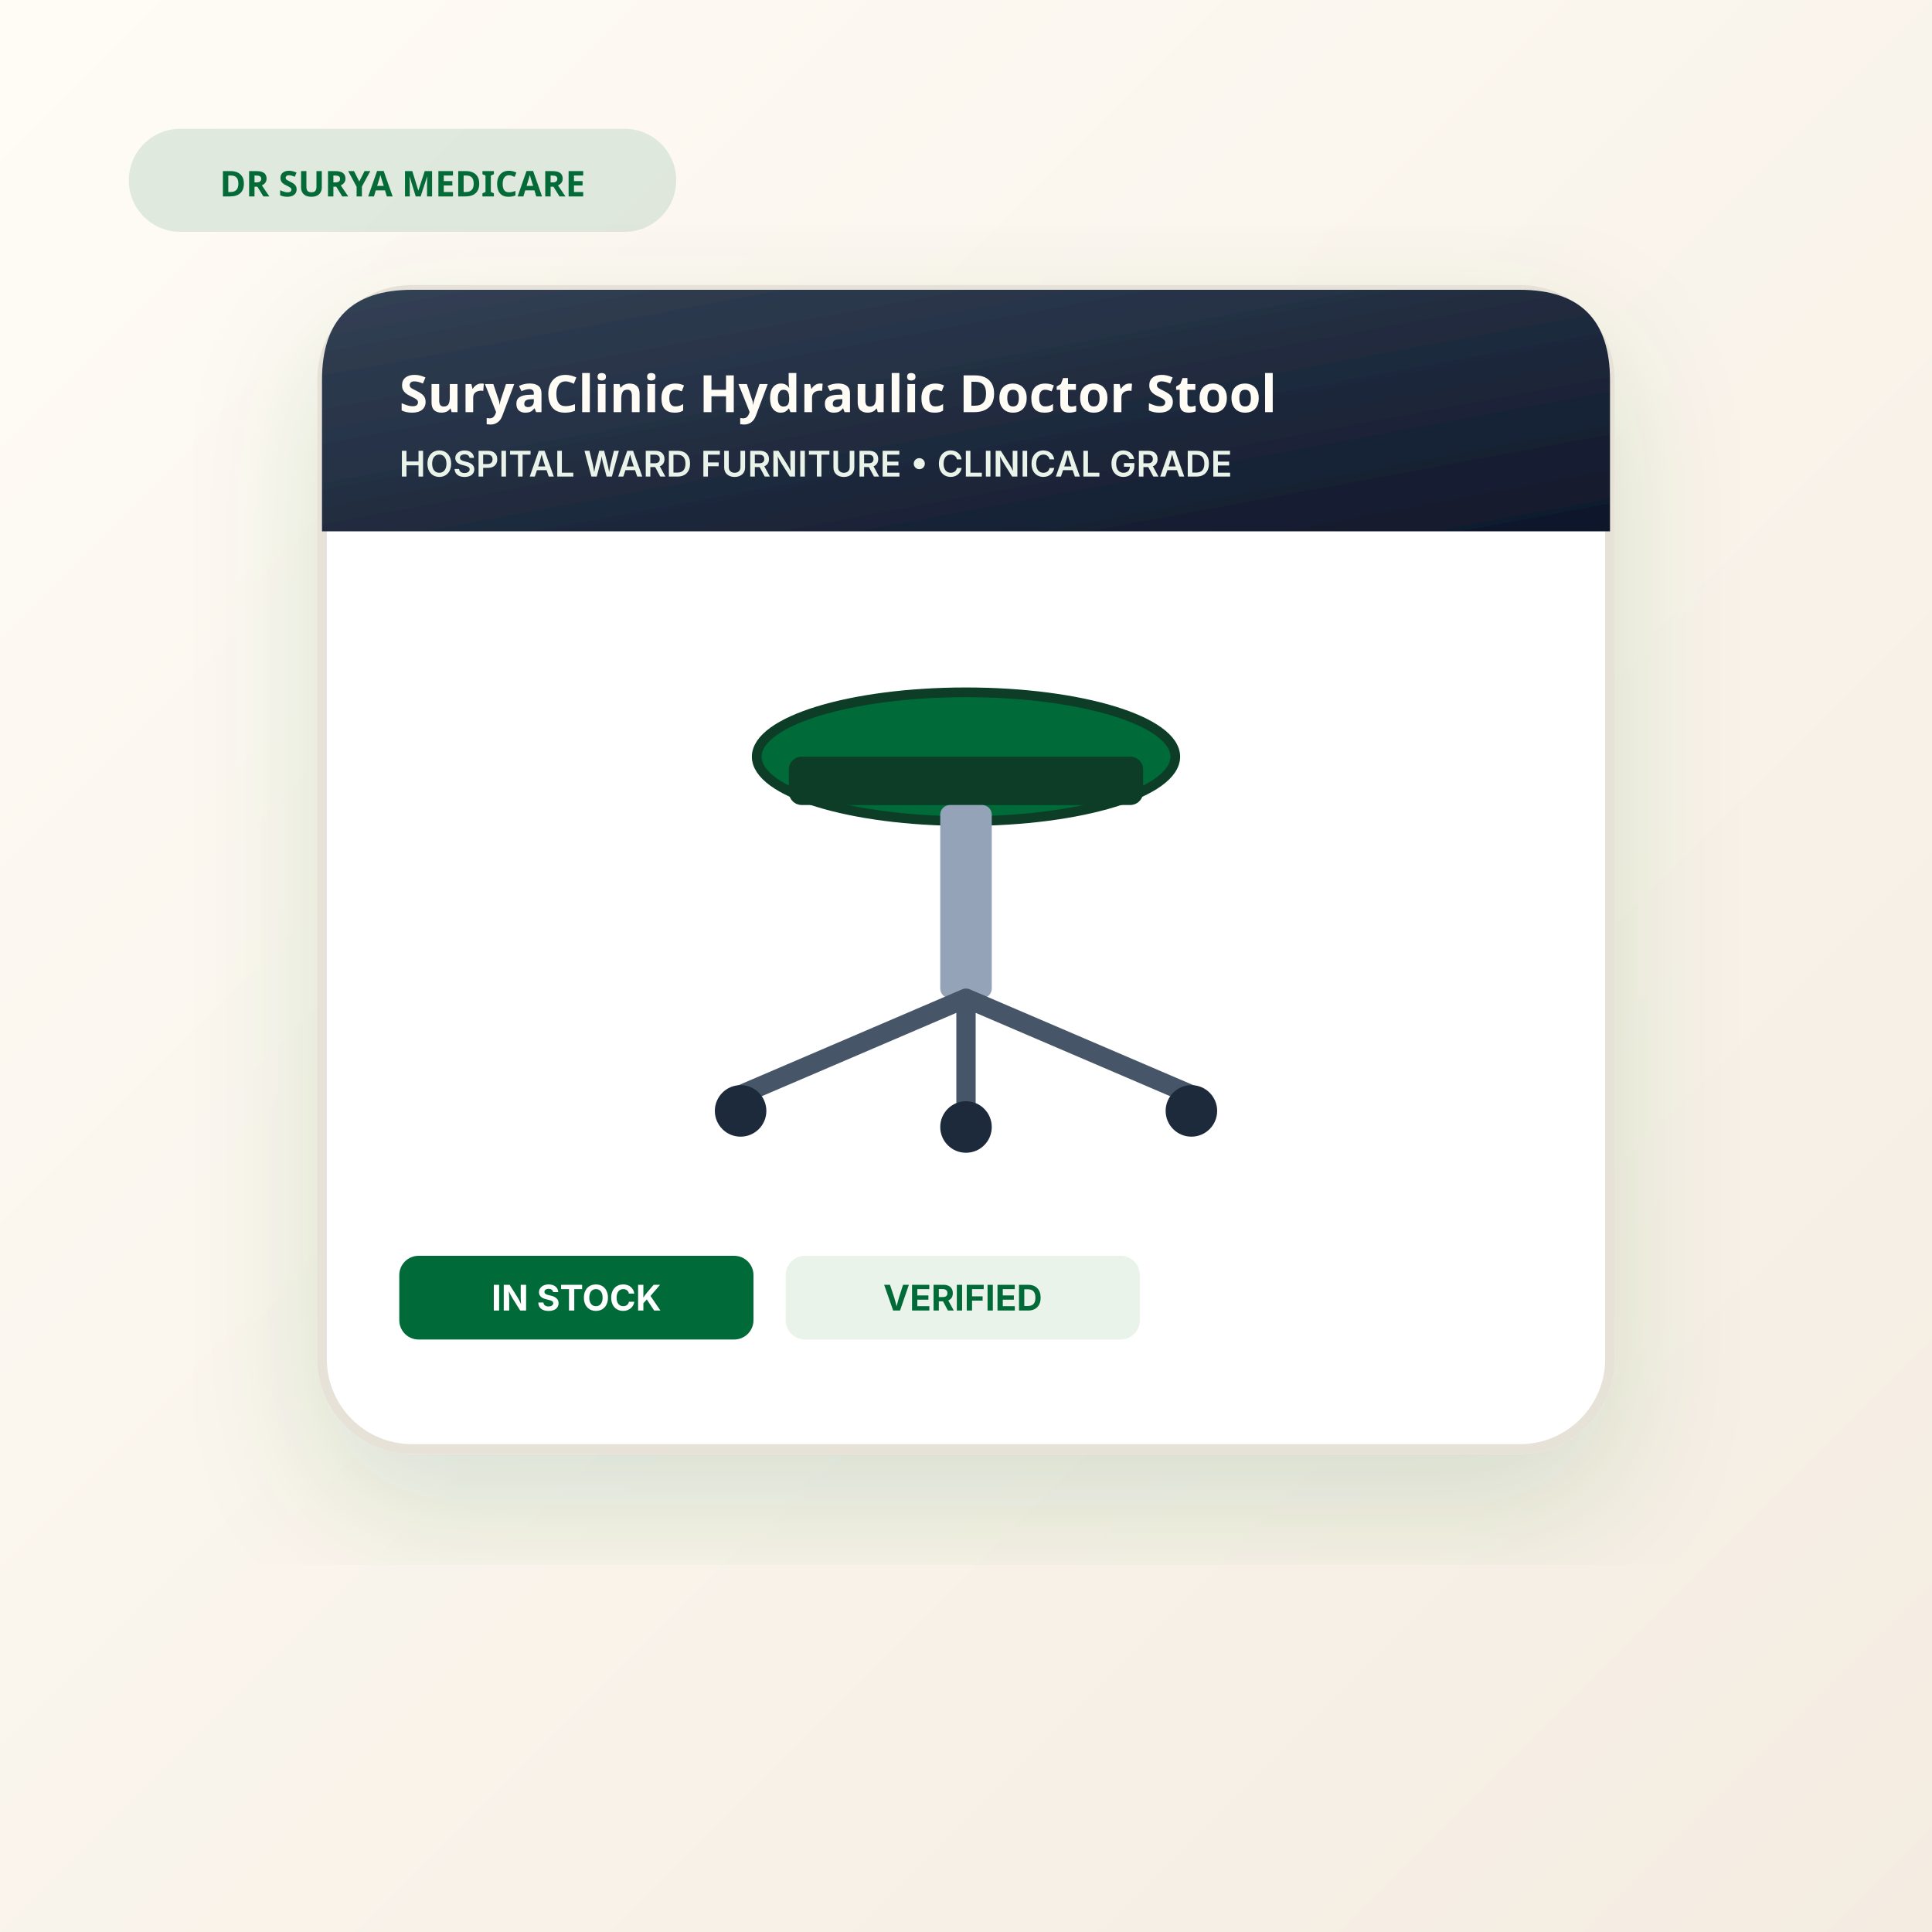
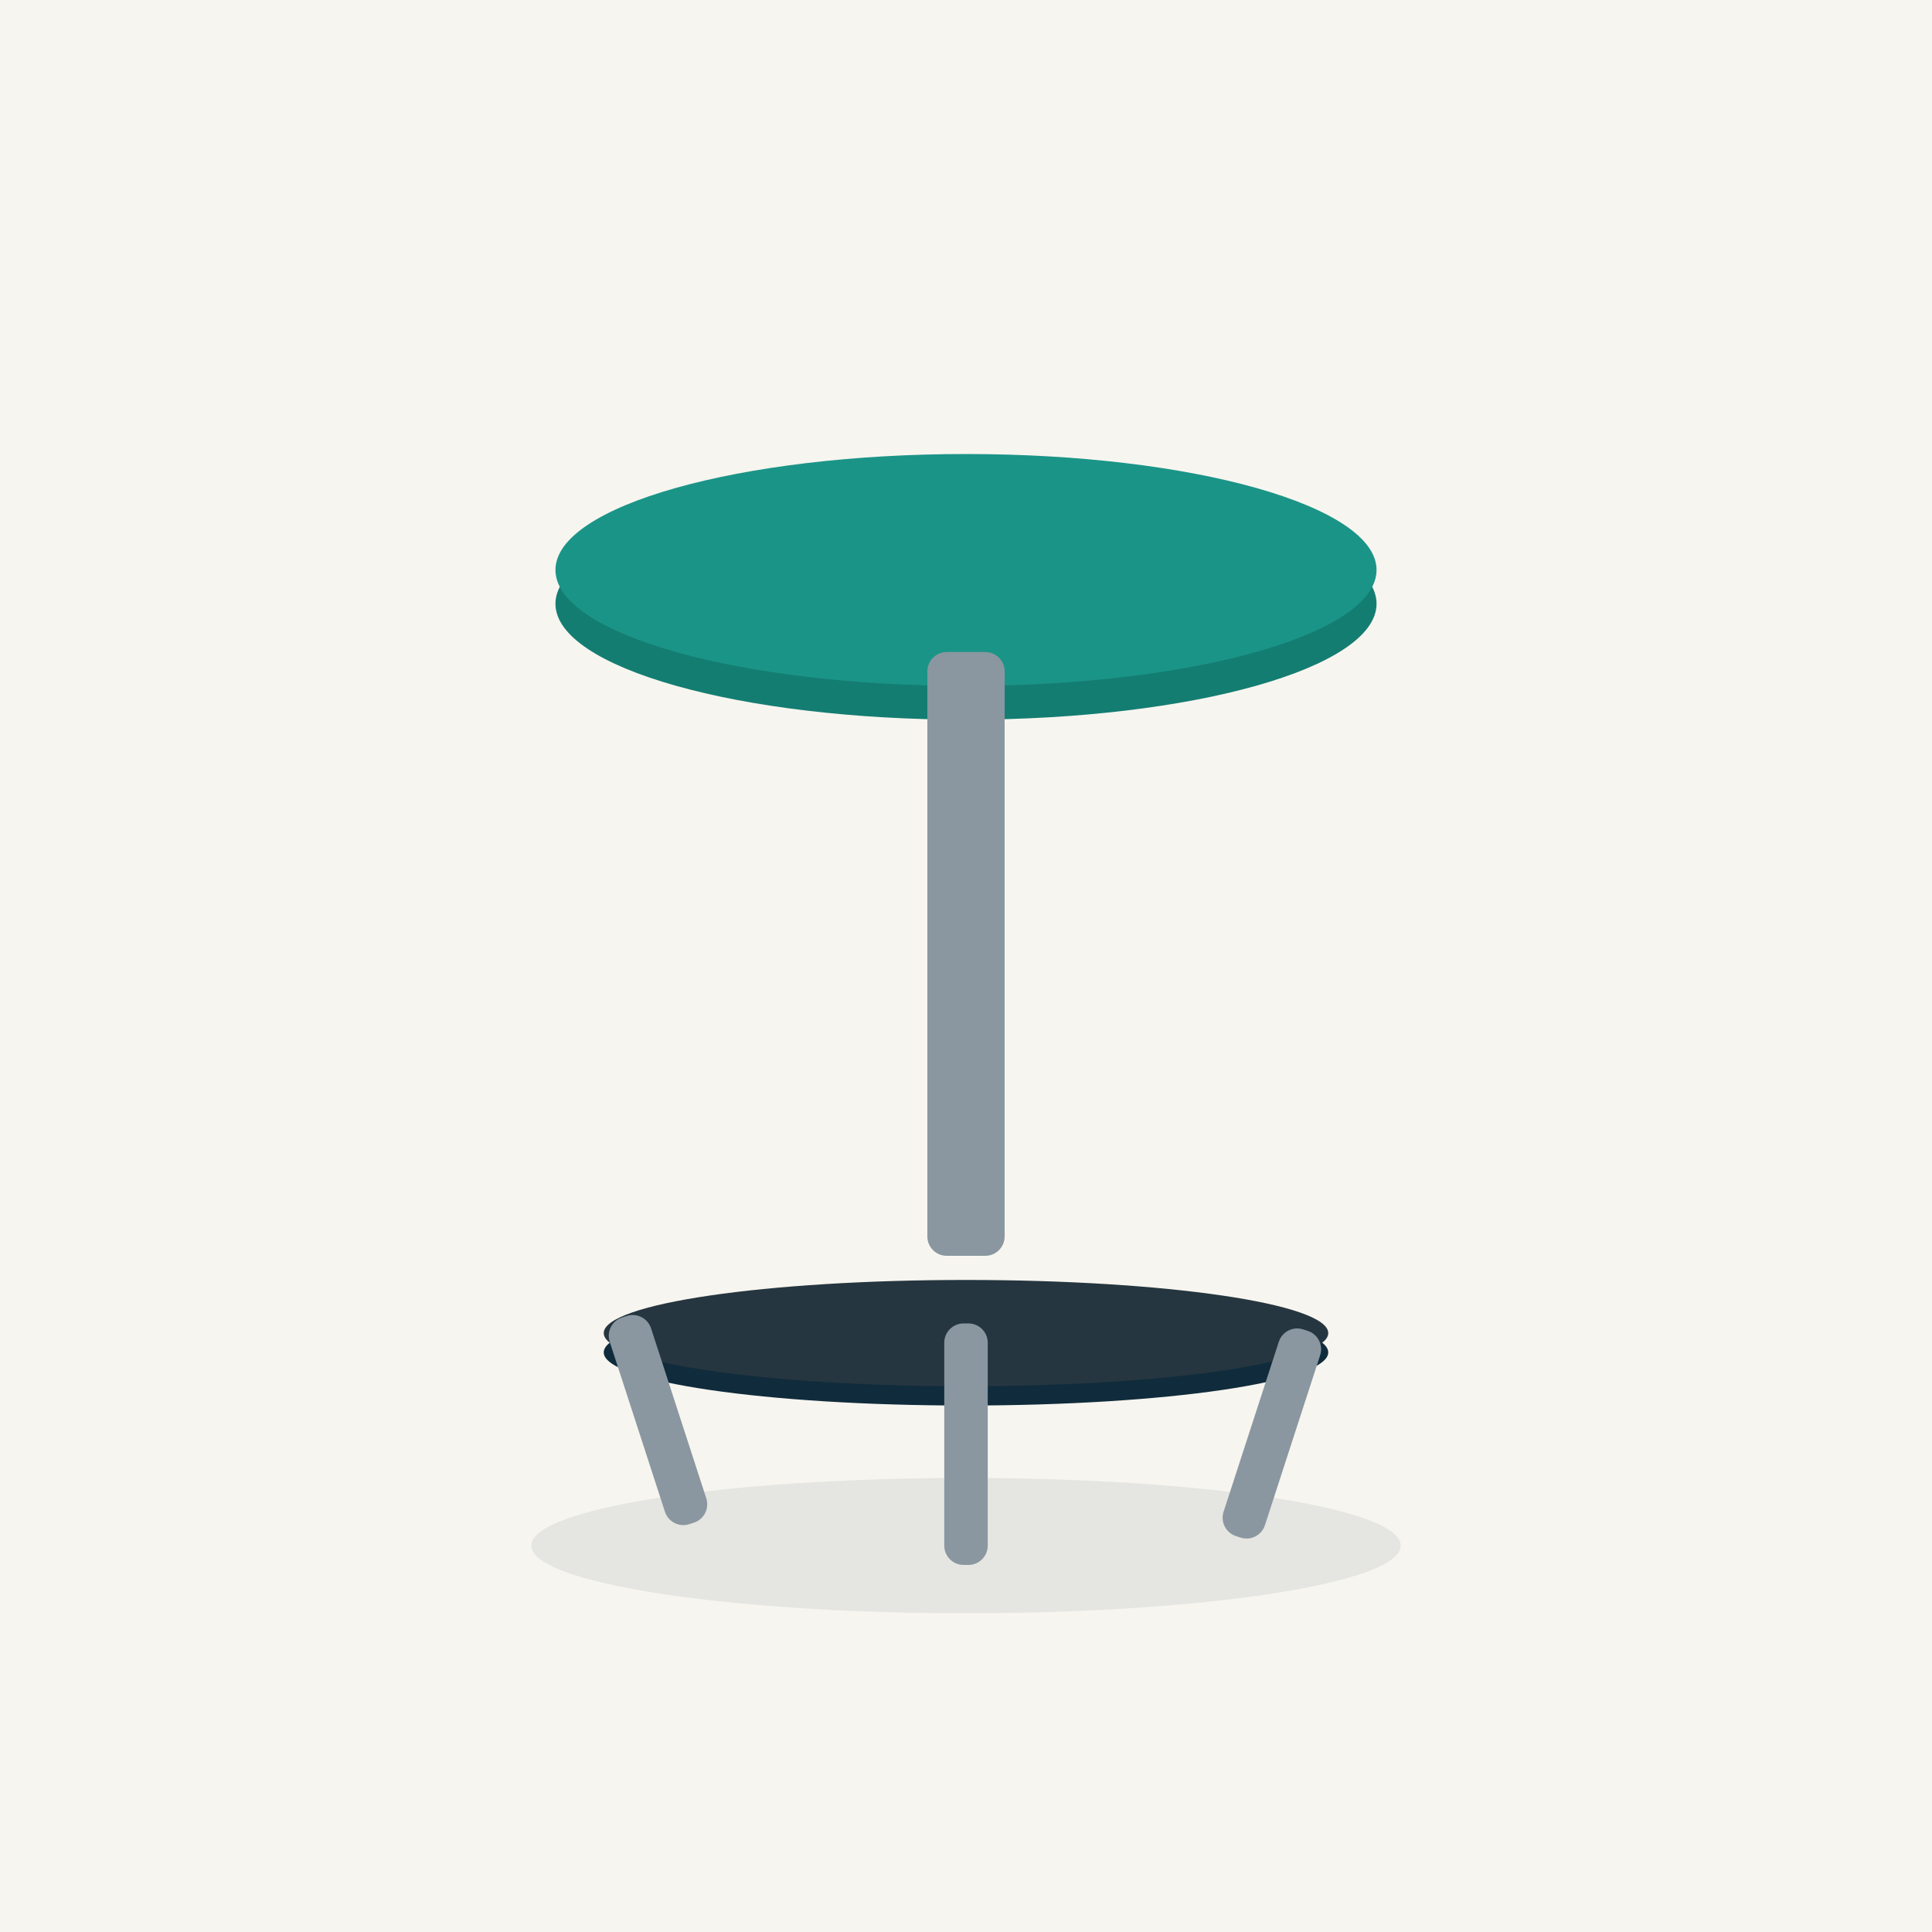
- <svg xmlns="http://www.w3.org/2000/svg" viewBox="0 0 600 600" width="600" height="600">
-   <defs>
-     <linearGradient id="bg_stool" x1="0" y1="0" x2="1" y2="1">
-       <stop offset="0%" stop-color="#FFFCF6" />
-       <stop offset="100%" stop-color="#F4ECE1" />
-     </linearGradient>
-     <linearGradient id="card_stool" x1="0" y1="0" x2="1" y2="1">
-       <stop offset="0%" stop-color="#334155" />
-       <stop offset="100%" stop-color="#0f172a" />
-     </linearGradient>
-     <filter id="sh_stool" x="-10%" y="-10%" width="120%" height="120%">
-       <feDropShadow dx="0" dy="16" stdDeviation="20" flood-color="#046A38" flood-opacity="0.14" />
-     </filter>
-   </defs>
-   <rect width="600" height="600" fill="url(#bg_stool)" />
-   <circle cx="300" cy="270" r="180" fill="#334155" opacity="0.08" />
-   <g filter="url(#sh_stool)" transform="translate(100, 90)">
-     <rect x="0" y="0" width="400" height="360" rx="28" fill="white" stroke="#E7E2D8" stroke-width="3" />
-     <path d="M0 28 Q0 0 28 0 L372 0 Q400 0 400 28 L400 75 L0 75 Z" fill="url(#card_stool)" />
-     <text x="24" y="38" font-family="Plus Jakarta Sans, sans-serif" font-weight="800" font-size="16" fill="#FFFCF6">SuryaClinic Hydraulic Doctor Stool</text>
-     <text x="24" y="58" font-family="Inter, sans-serif" font-weight="600" font-size="11" fill="#EAF3E9">HOSPITAL WARD FURNITURE • CLINICAL GRADE</text>
-     <g transform="translate(80, 110)">
-       <ellipse cx="120" cy="35" rx="65" ry="20" fill="#046A38" stroke="#073D27" stroke-width="3" />
-       <rect x="65" y="35" width="110" height="15" rx="4" fill="#073D27" />
-       <rect x="112" y="50" width="16" height="60" rx="3" fill="#94a3b8" />
-       <path d="M 120 110 L 50 140 M 120 110 L 190 140 M 120 110 L 120 145" stroke="#475569" stroke-width="6" stroke-linecap="round" />
-       <circle cx="50" cy="145" r="8" fill="#1e293b" />
-       <circle cx="120" cy="150" r="8" fill="#1e293b" />
-       <circle cx="190" cy="145" r="8" fill="#1e293b" />
-     </g>
-     <rect x="24" y="300" width="110" height="26" rx="6" fill="#046A38" />
-     <text x="79" y="317" font-family="Inter, sans-serif" font-weight="700" font-size="11" fill="white" text-anchor="middle">IN STOCK</text>
-     <rect x="144" y="300" width="110" height="26" rx="6" fill="#EAF3E9" />
-     <text x="199" y="317" font-family="Inter, sans-serif" font-weight="700" font-size="11" fill="#046A38" text-anchor="middle">VERIFIED</text>
-   </g>
-   <rect x="40" y="40" width="170" height="32" rx="16" fill="#046A38" opacity="0.12" />
-   <text x="125" y="61" font-family="Plus Jakarta Sans, sans-serif" font-weight="700" font-size="11" fill="#046A38" text-anchor="middle">DR SURYA MEDICARE</text>
+ <svg xmlns="http://www.w3.org/2000/svg" viewBox="0 0 800 800">
+   <rect width="800" height="800" fill="#F7F5EF" />
+   <ellipse cx="400" cy="640" rx="180" ry="28" fill="#102C3C" opacity="0.08" />
+   <ellipse cx="400" cy="250" rx="170" ry="48" fill="#147D72" />
+   <ellipse cx="400" cy="236" rx="170" ry="48" fill="#1B9488" />
+   <rect x="384" y="270" width="32" height="250" rx="8" fill="#8A97A0" />
+   <ellipse cx="400" cy="560" rx="150" ry="22" fill="#102C3C" />
+   <ellipse cx="400" cy="552" rx="150" ry="22" fill="#263640" />
+   <rect x="250" y="548" width="18" height="90" rx="8" transform="rotate(-18 250 548)" fill="#8A97A0" />
+   <rect x="532" y="548" width="18" height="90" rx="8" transform="rotate(18 532 548)" fill="#8A97A0" />
+   <rect x="391" y="548" width="18" height="100" rx="8" fill="#8A97A0" />
</svg>
